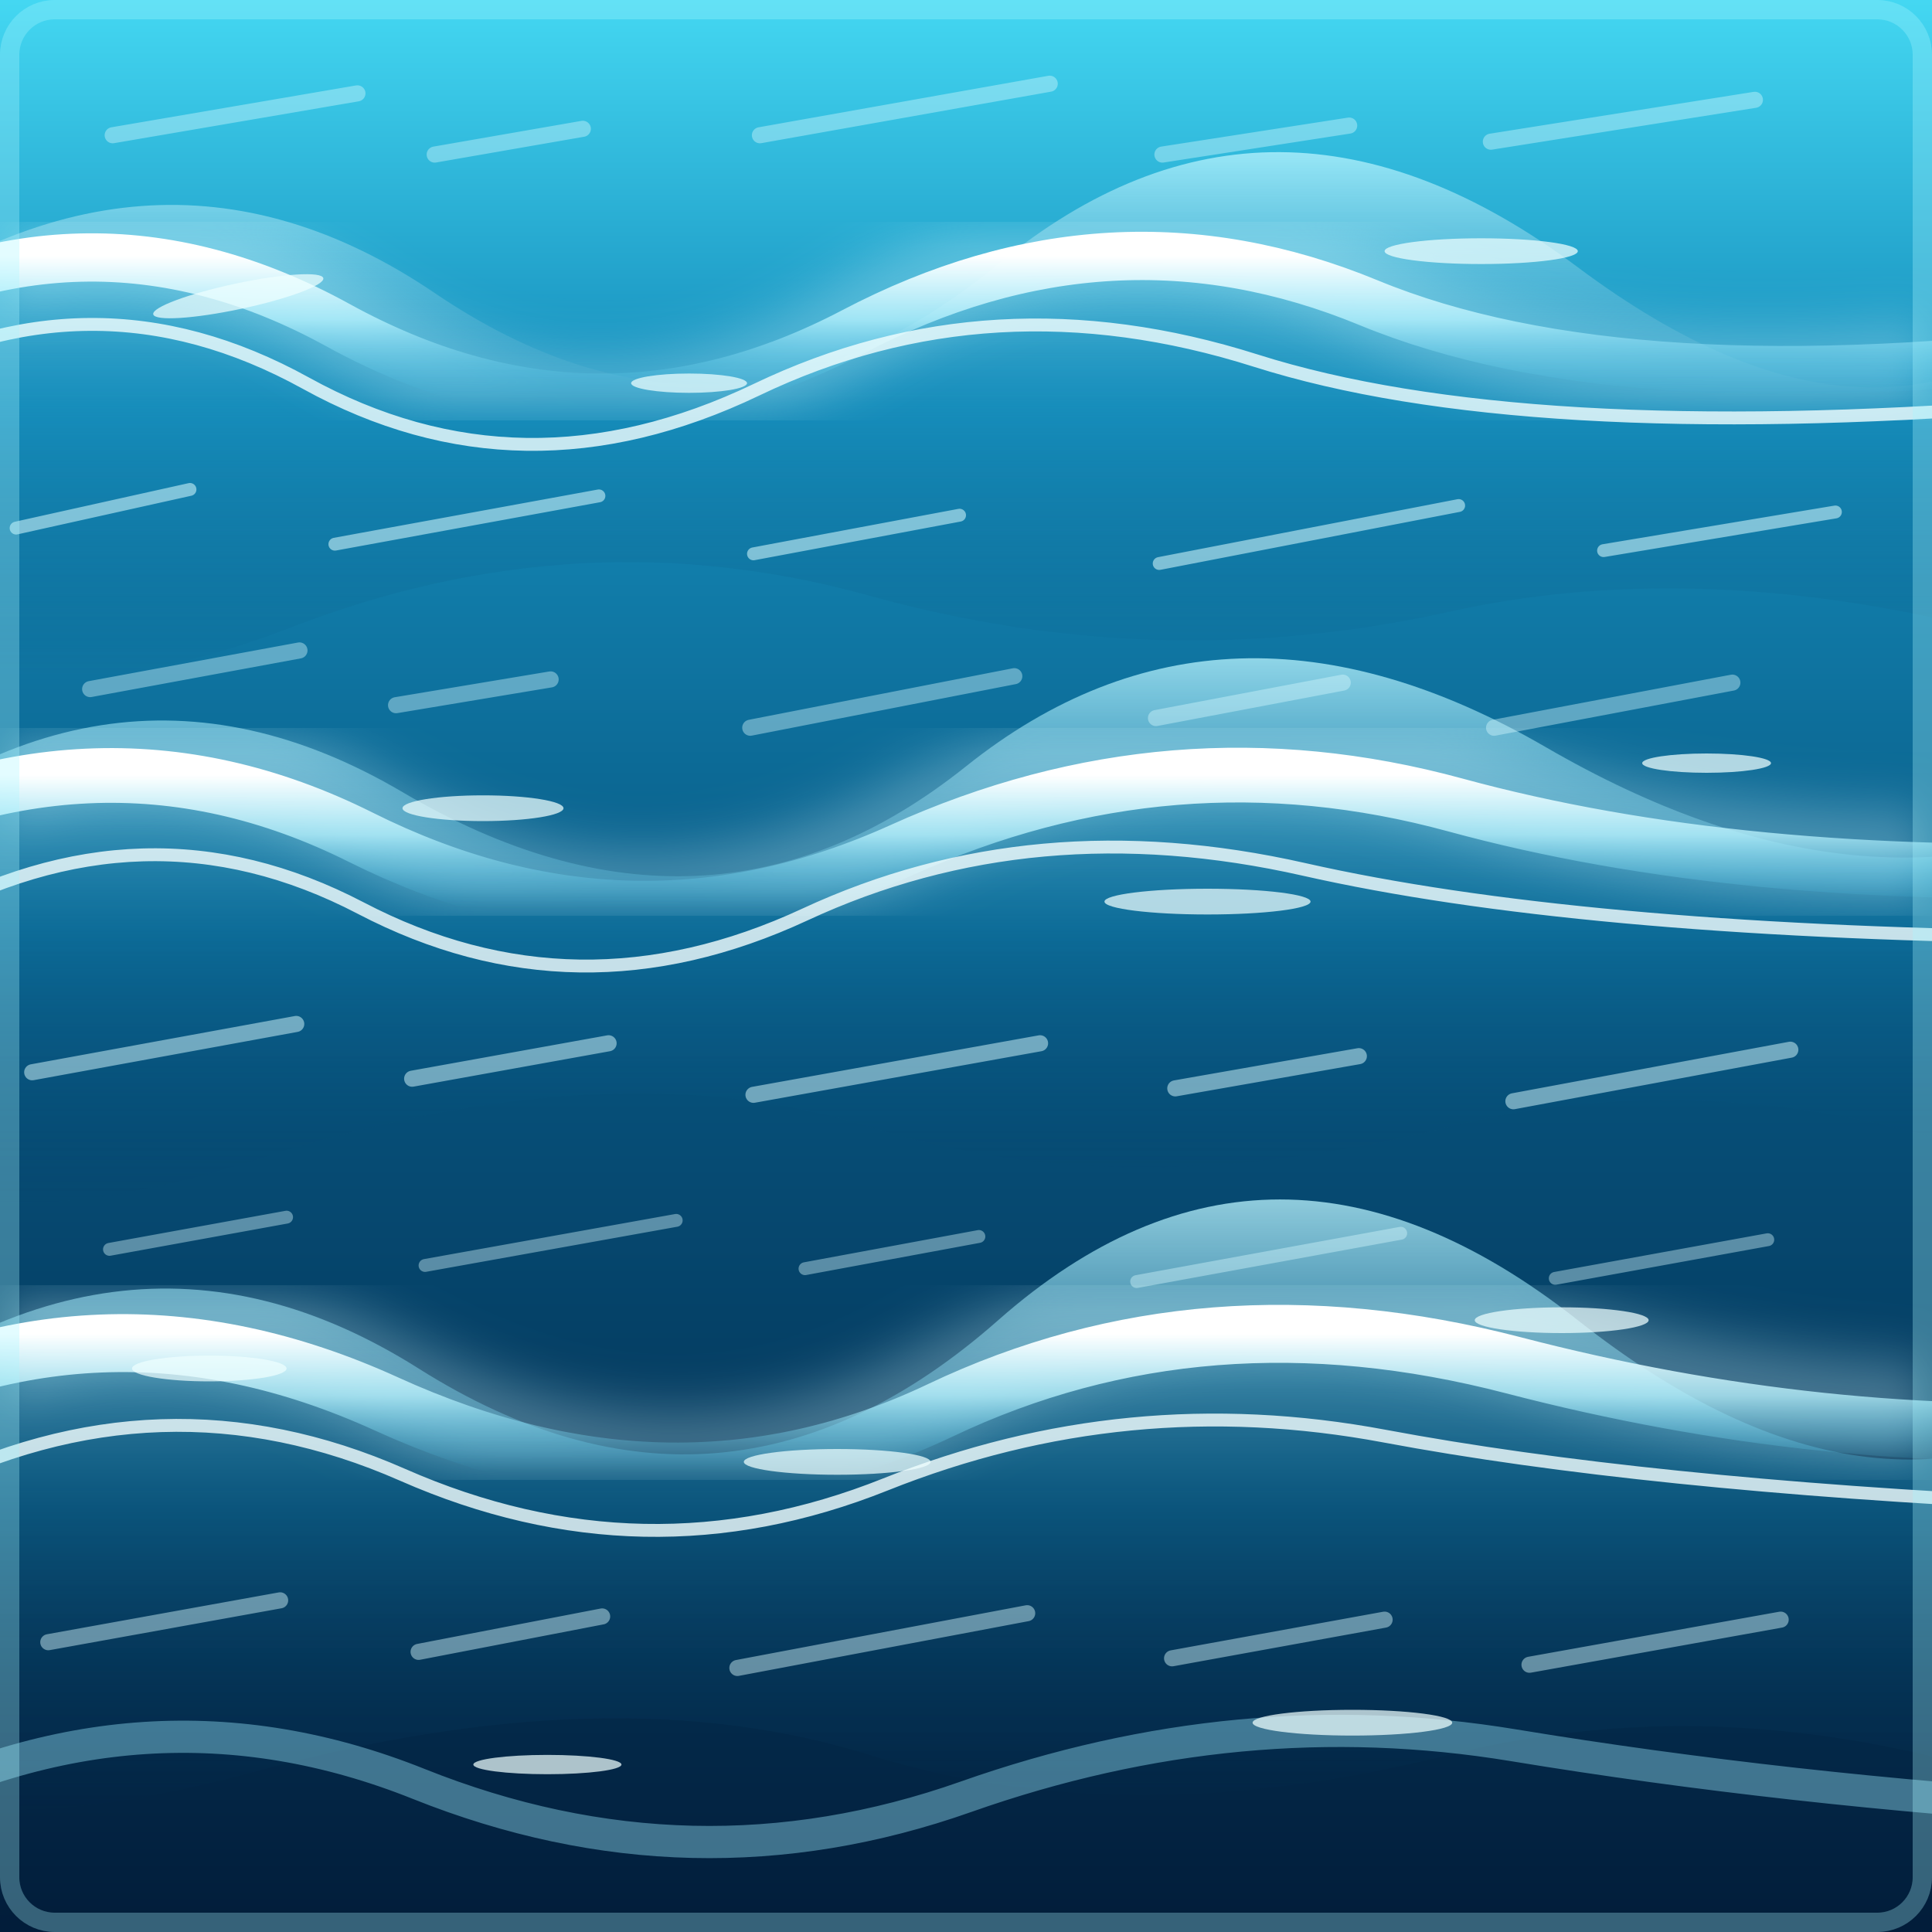
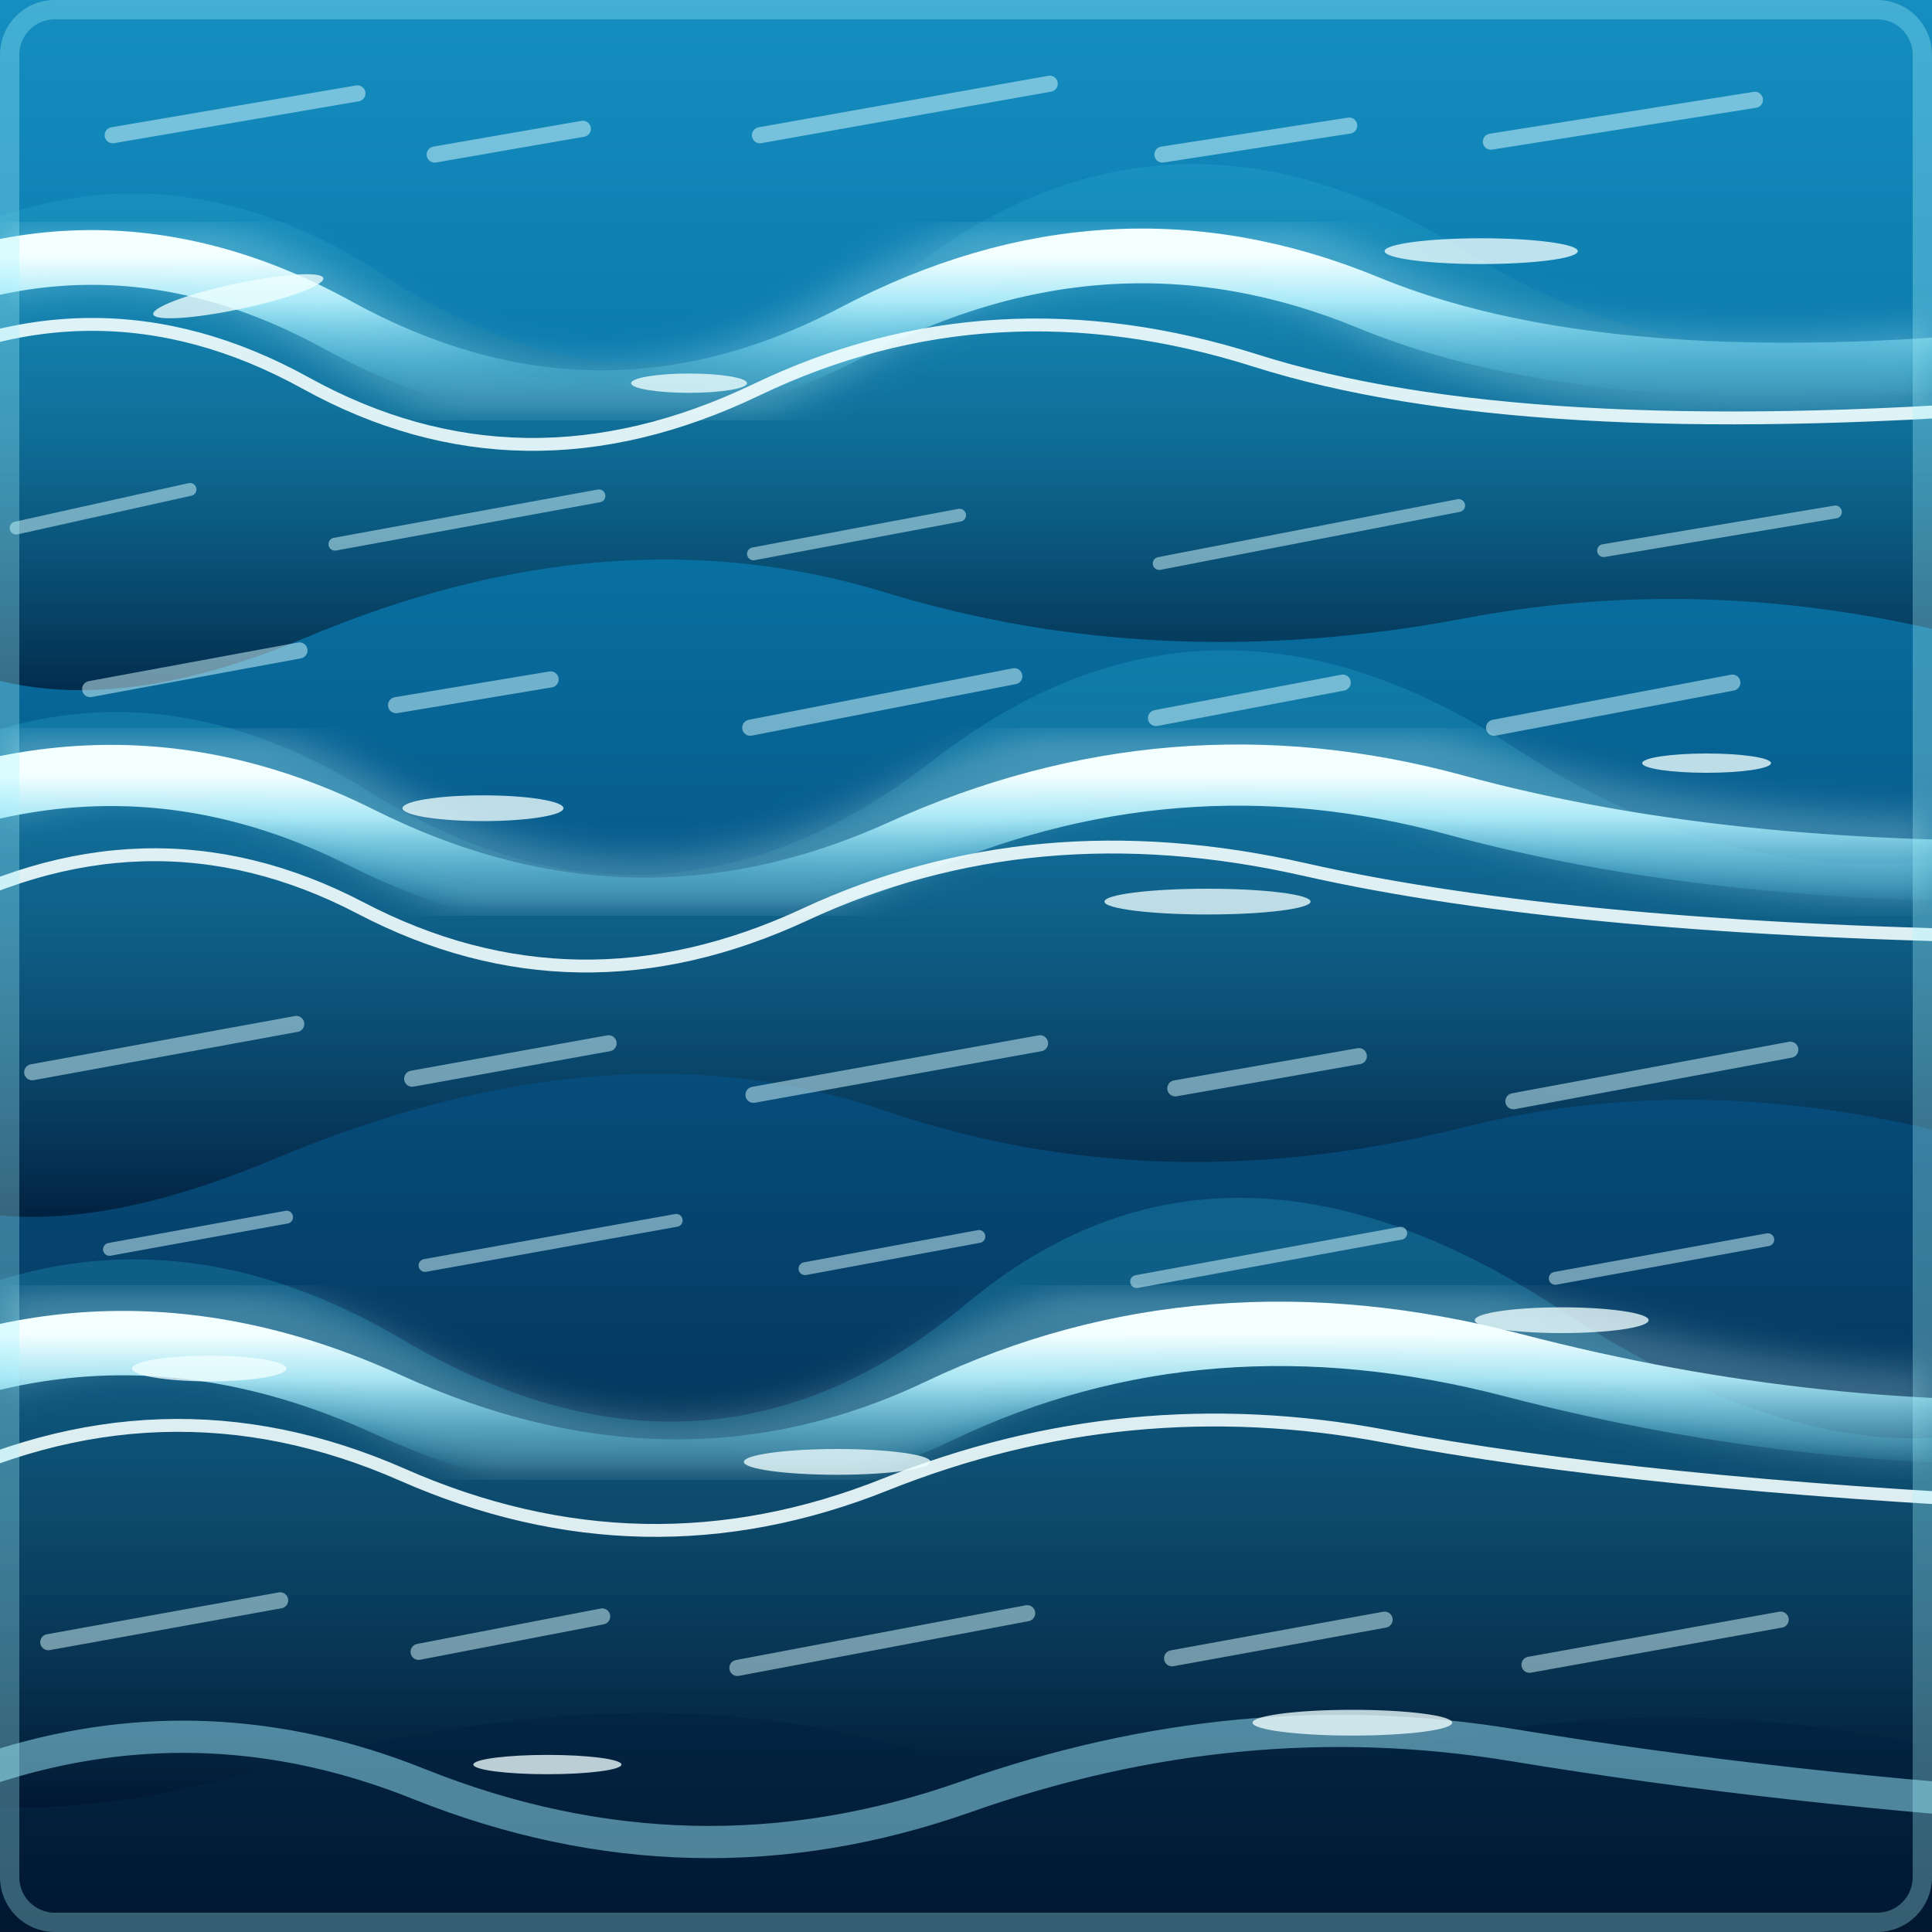
- <svg xmlns="http://www.w3.org/2000/svg" viewBox="0 0 600 600">
+ <svg xmlns="http://www.w3.org/2000/svg" viewBox="0 0 600 600" preserveAspectRatio="xMidYMid slice">
  <defs>
    <linearGradient id="sea" x2="0" y2="1">
-       <stop stop-color="#45d9f3" />
-       <stop offset=".2" stop-color="#168fbd" />
-       <stop offset=".5" stop-color="#075782" />
-       <stop offset="1" stop-color="#021c39" />
+       <stop stop-color="#168ec0" />
+       <stop offset=".25" stop-color="#0875a7" />
+       <stop offset=".58" stop-color="#064a78" />
+       <stop offset="1" stop-color="#01172f" />
    </linearGradient>
-     <linearGradient id="foam" x2="0" y2="1">
-       <stop stop-color="#fff" />
-       <stop offset=".45" stop-color="#b9f4ff" stop-opacity=".75" />
-       <stop offset="1" stop-color="#38bce5" stop-opacity="0" />
+     <linearGradient id="crest" x2="0" y2="1">
+       <stop stop-color="#f4ffff" />
+       <stop offset=".32" stop-color="#b9f4ff" stop-opacity=".88" />
+       <stop offset="1" stop-color="#45c9ec" stop-opacity="0" />
    </linearGradient>
-     <linearGradient id="swell" x2="0" y2="1">
-       <stop stop-color="#baf5ff" stop-opacity=".75" />
-       <stop offset=".5" stop-color="#168cba" stop-opacity=".35" />
-       <stop offset="1" stop-color="#02345b" stop-opacity="0" />
+     <linearGradient id="trough" x2="0" y2="1">
+       <stop stop-color="#2bb4dc" stop-opacity=".25" />
+       <stop offset="1" stop-color="#00152f" stop-opacity=".72" />
    </linearGradient>
-     <filter id="blur">
-       <feGaussianBlur stdDeviation="8" />
+     <filter id="soft">
+       <feGaussianBlur stdDeviation="5" />
    </filter>
  </defs>
  <rect width="600" height="600" fill="url(#sea)" />
-   <path d="M-50 105Q45 30 135 91T310 82T490 83T650 90L650 205Q540 170 450 190T270 185T90 195T-50 180Z" fill="url(#swell)" />
-   <path d="M-60 275Q30 190 125 246T300 238T480 232T660 250L660 375Q550 325 450 350T270 350T80 360T-60 340Z" fill="url(#swell)" />
-   <path d="M-60 450Q35 365 130 425T310 410T490 410T660 430L660 565Q550 520 450 545T270 545T80 550T-60 535Z" fill="url(#swell)" />
+   <path d="M-50 95Q35 30 120 86T285 82T455 78T650 88L650 210Q550 174 455 192T275 184T95 198T-50 180Z" fill="url(#trough)" />
+   <path d="M-60 260Q25 190 115 246T290 236T470 232T660 250L660 370Q550 326 455 350T275 345T85 360T-60 340Z" fill="url(#trough)" />
+   <path d="M-60 430Q30 360 125 416T300 405T485 407T660 425L660 560Q550 520 450 540T270 540T80 550T-60 530Z" fill="url(#trough)" />
  <g fill="none" stroke-linecap="round">
-     <path d="M-55 108Q25 50 105 100T265 101T425 92T655 106" stroke="#d7fbff" stroke-width="28" opacity=".3" filter="url(#blur)" />
-     <path d="M-55 105Q25 57 105 101T265 103T425 94T655 108" stroke="url(#foam)" stroke-width="15" />
-     <path d="M-40 120Q28 82 95 119T235 121T390 112T630 126" stroke="#f3ffff" stroke-width="4" opacity=".8" />
-     <path d="M-60 274Q28 205 112 254T280 258T452 243T660 265" stroke="#d9fbff" stroke-width="30" opacity=".3" filter="url(#blur)" />
-     <path d="M-60 268Q28 218 112 260T280 264T452 250T660 270" stroke="url(#foam)" stroke-width="17" />
-     <path d="M-25 286Q45 247 112 282T250 284T405 270T635 291" stroke="#f5ffff" stroke-width="4" opacity=".8" />
-     <path d="M-55 449Q30 382 120 430T292 432T470 416T660 438" stroke="#d9fbff" stroke-width="32" opacity=".3" filter="url(#blur)" />
-     <path d="M-55 443Q30 395 120 436T292 438T470 424T660 444" stroke="url(#foam)" stroke-width="18" />
-     <path d="M-25 463Q50 425 125 458T275 461T430 446T635 467" stroke="#f4ffff" stroke-width="4" opacity=".8" />
-     <path d="M-40 565Q45 520 130 554T300 558T470 542T650 562" stroke="#9cecff" stroke-width="10" opacity=".4" />
+     <path d="M-55 108Q25 50 105 100T265 101T425 92T655 106" stroke="#c9f8ff" stroke-width="25" opacity=".26" filter="url(#soft)" />
+     <path d="M-55 105Q25 57 105 101T265 103T425 94T655 108" stroke="url(#crest)" stroke-width="17" />
+     <path d="M-40 120Q28 82 95 119T235 121T390 112T630 126" stroke="#f4ffff" stroke-width="4" opacity=".9" />
+     <path d="M-60 274Q28 205 112 254T280 258T452 243T660 265" stroke="#d9fbff" stroke-width="27" opacity=".25" filter="url(#soft)" />
+     <path d="M-60 268Q28 218 112 260T280 264T452 250T660 270" stroke="url(#crest)" stroke-width="19" />
+     <path d="M-25 286Q45 247 112 282T250 284T405 270T635 291" stroke="#f5ffff" stroke-width="4" opacity=".9" />
+     <path d="M-55 449Q30 382 120 430T292 432T470 416T660 438" stroke="#d9fbff" stroke-width="28" opacity=".24" filter="url(#soft)" />
+     <path d="M-55 443Q30 395 120 436T292 438T470 424T660 444" stroke="url(#crest)" stroke-width="20" />
+     <path d="M-25 463Q50 425 125 458T275 461T430 446T635 467" stroke="#f4ffff" stroke-width="4" opacity=".9" />
+     <path d="M-40 565Q45 520 130 554T300 558T470 542T650 562" stroke="#9cecff" stroke-width="10" opacity=".5" />
  </g>
-   <g fill="none" stroke="#d9fbff" stroke-linecap="round">
-     <path d="M35 42l76-13m24 19l46-8m55 2l90-16m35 22l58-9m44 5l82-13" stroke-width="5" opacity=".4" />
-     <path d="M5 164l54-12m45 17l82-15m48 18l64-12m62 15l93-18m45 14l72-12" stroke-width="4" opacity=".55" />
-     <path d="M28 214l65-12m30 17l48-8m62 15l82-16m44 13l58-11m47 14l74-14" stroke-width="5" opacity=".4" />
-     <path d="M10 333l82-15m36 17l61-11m45 16l89-16m42 14l57-10m48 14l86-16" stroke-width="5" opacity=".5" />
-     <path d="M34 388l55-10m43 15l78-14m40 15l54-10m49 14l82-15m48 14l66-12" stroke-width="4" opacity=".4" />
-     <path d="M15 510l72-13m43 16l57-11m42 16l90-17m45 14l66-12m45 14l78-14" stroke-width="5" opacity=".45" />
+   <g fill="none" stroke="#d9fbff" stroke-linecap="round" opacity=".5">
+     <path d="M35 42l76-13m24 19l46-8m55 2l90-16m35 22l58-9m44 5l82-13" stroke-width="5" />
+     <path d="M5 164l54-12m45 17l82-15m48 18l64-12m62 15l93-18m45 14l72-12" stroke-width="4" />
+     <path d="M28 214l65-12m30 17l48-8m62 15l82-16m44 13l58-11m47 14l74-14" stroke-width="5" />
+     <path d="M10 333l82-15m36 17l61-11m45 16l89-16m42 14l57-10m48 14l86-16" stroke-width="5" />
+     <path d="M34 388l55-10m43 15l78-14m40 15l54-10m49 14l82-15m48 14l66-12" stroke-width="4" />
+     <path d="M15 510l72-13m43 16l57-11m42 16l90-17m45 14l66-12m45 14l78-14" stroke-width="5" />
  </g>
-   <g fill="#efffff" opacity=".72">
+   <g fill="#efffff" opacity=".78">
    <ellipse cx="74" cy="92" rx="27" ry="4" transform="rotate(-12 74 92)" />
    <ellipse cx="214" cy="119" rx="18" ry="3" />
    <ellipse cx="460" cy="78" rx="30" ry="4" />
    <ellipse cx="150" cy="251" rx="25" ry="4" />
    <ellipse cx="375" cy="280" rx="32" ry="4" />
    <ellipse cx="530" cy="237" rx="20" ry="3" />
    <ellipse cx="65" cy="425" rx="24" ry="4" />
    <ellipse cx="260" cy="454" rx="29" ry="4" />
    <ellipse cx="485" cy="410" rx="27" ry="4" />
    <ellipse cx="170" cy="548" rx="23" ry="3" />
    <ellipse cx="420" cy="535" rx="31" ry="4" />
  </g>
  <rect x="3" y="3" width="594" height="594" rx="14" fill="none" stroke="#a5f4ff" stroke-opacity=".32" stroke-width="6" />
</svg>
